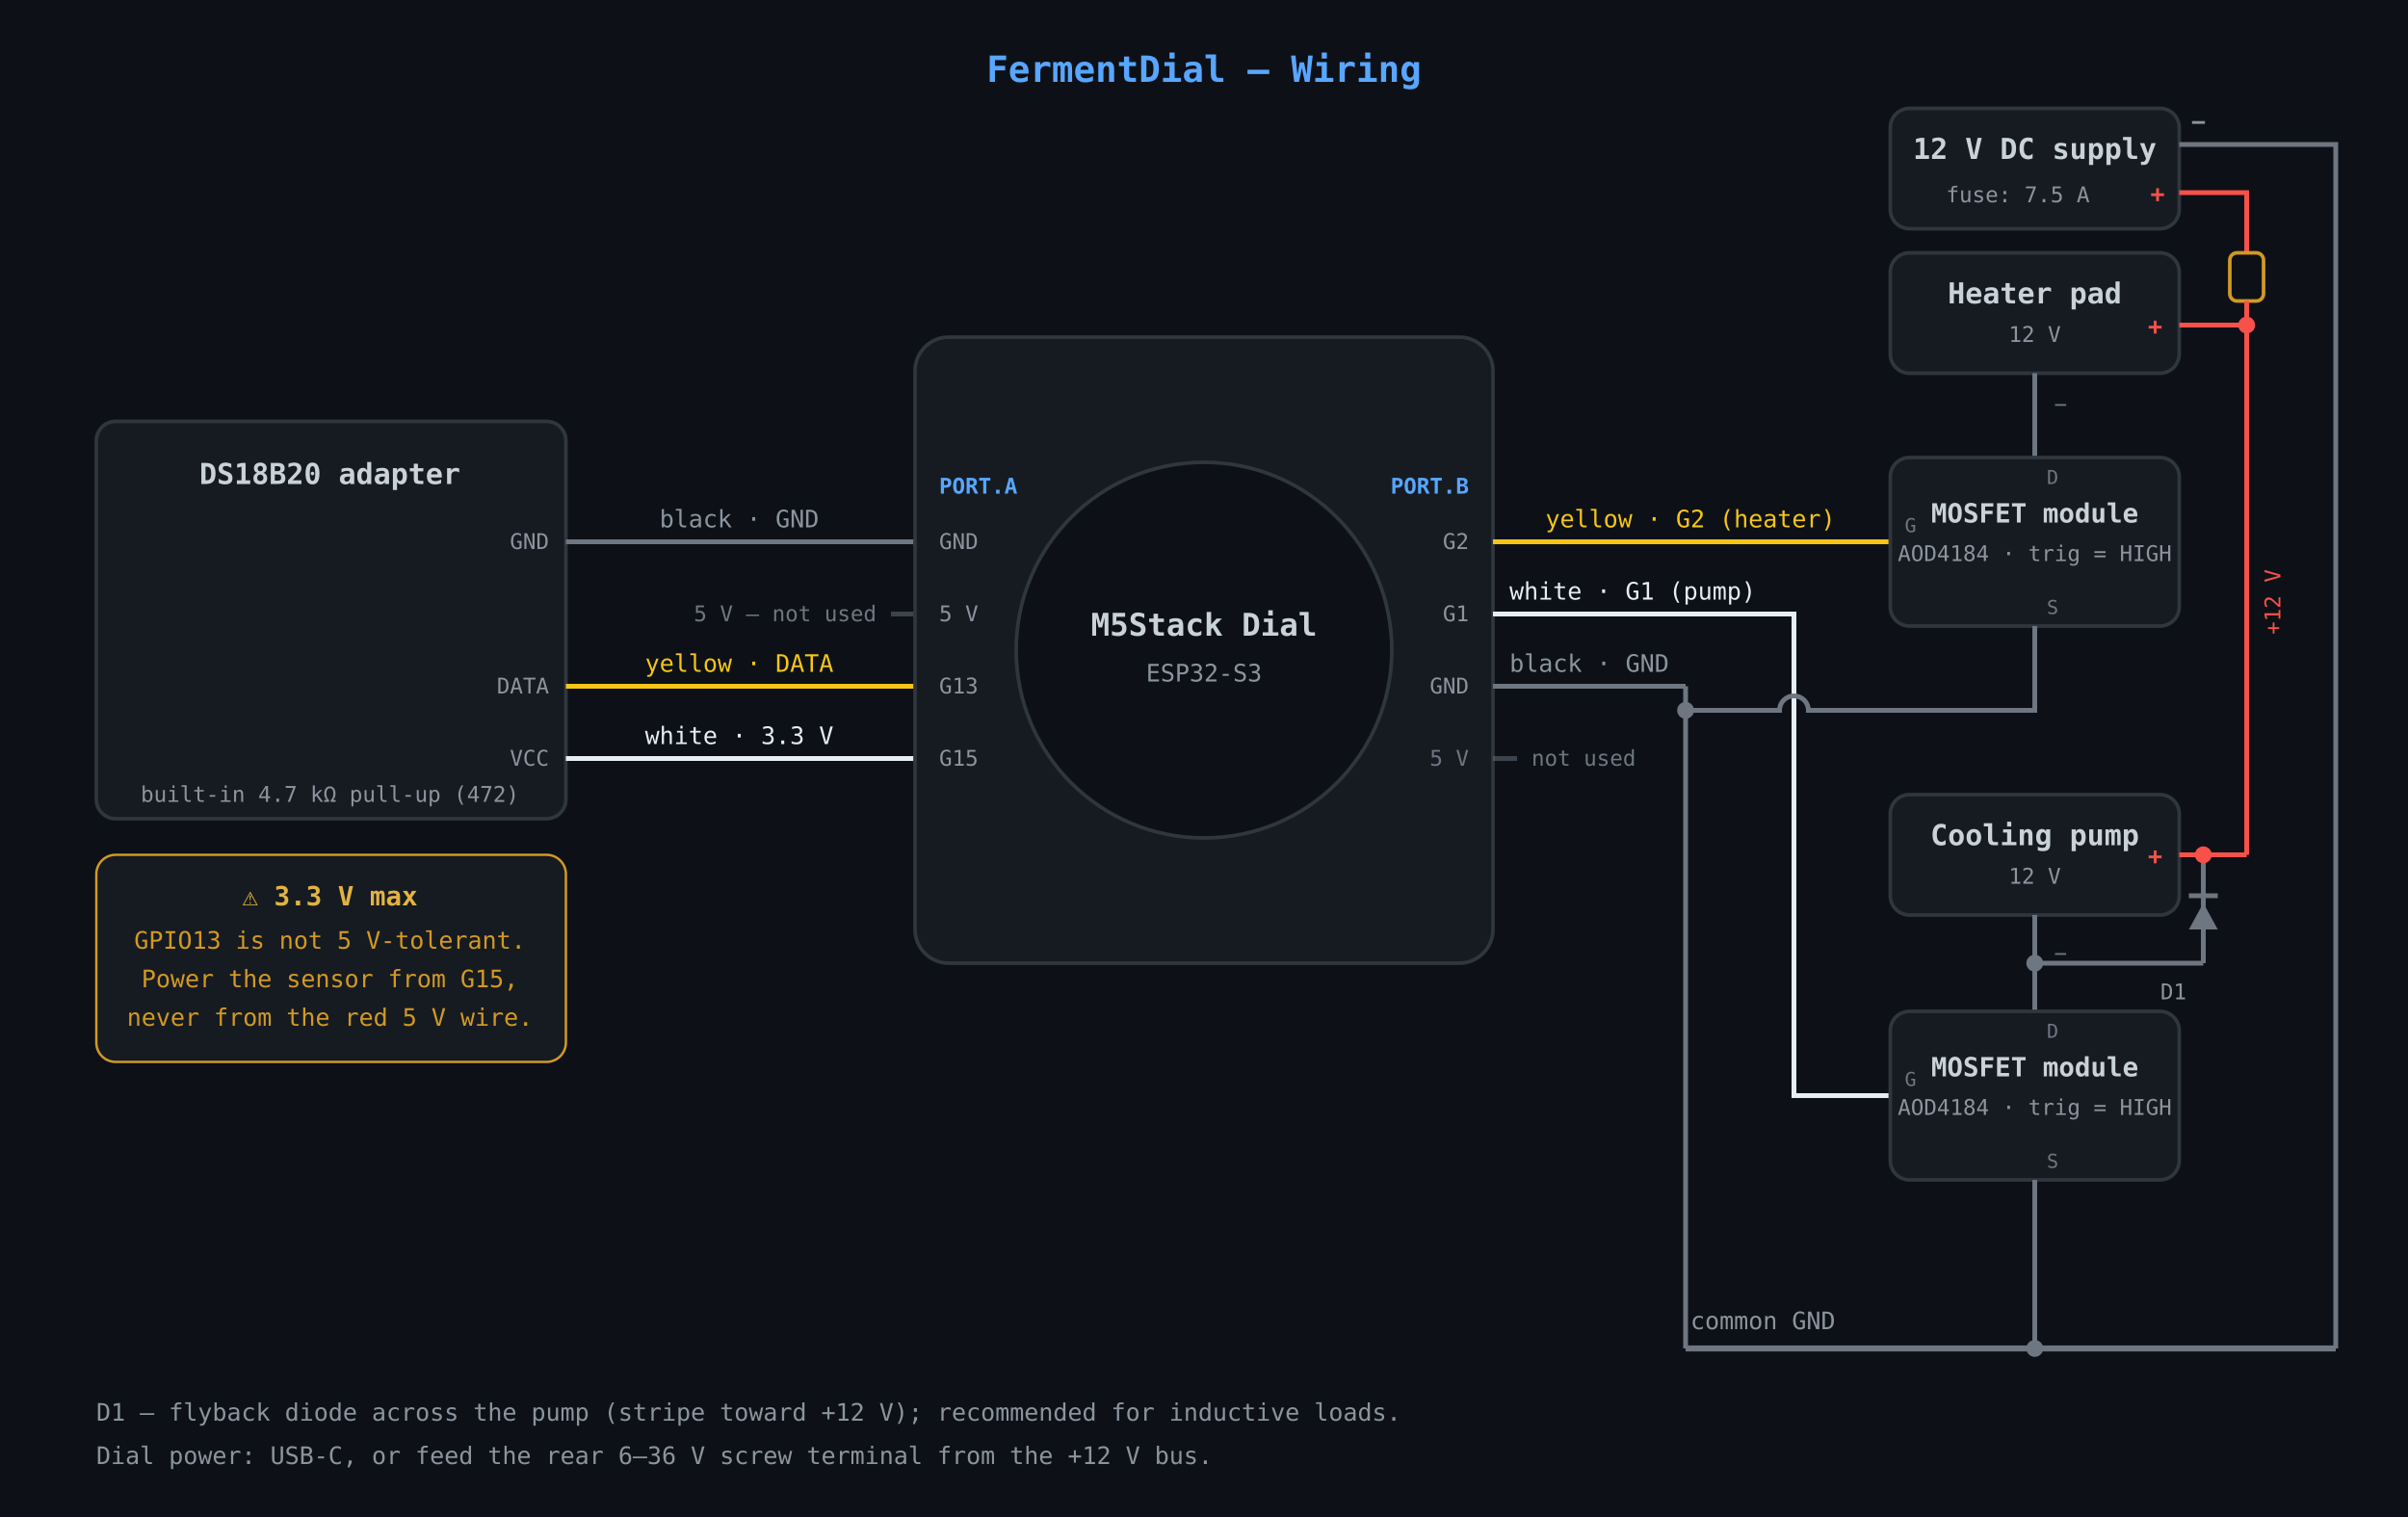
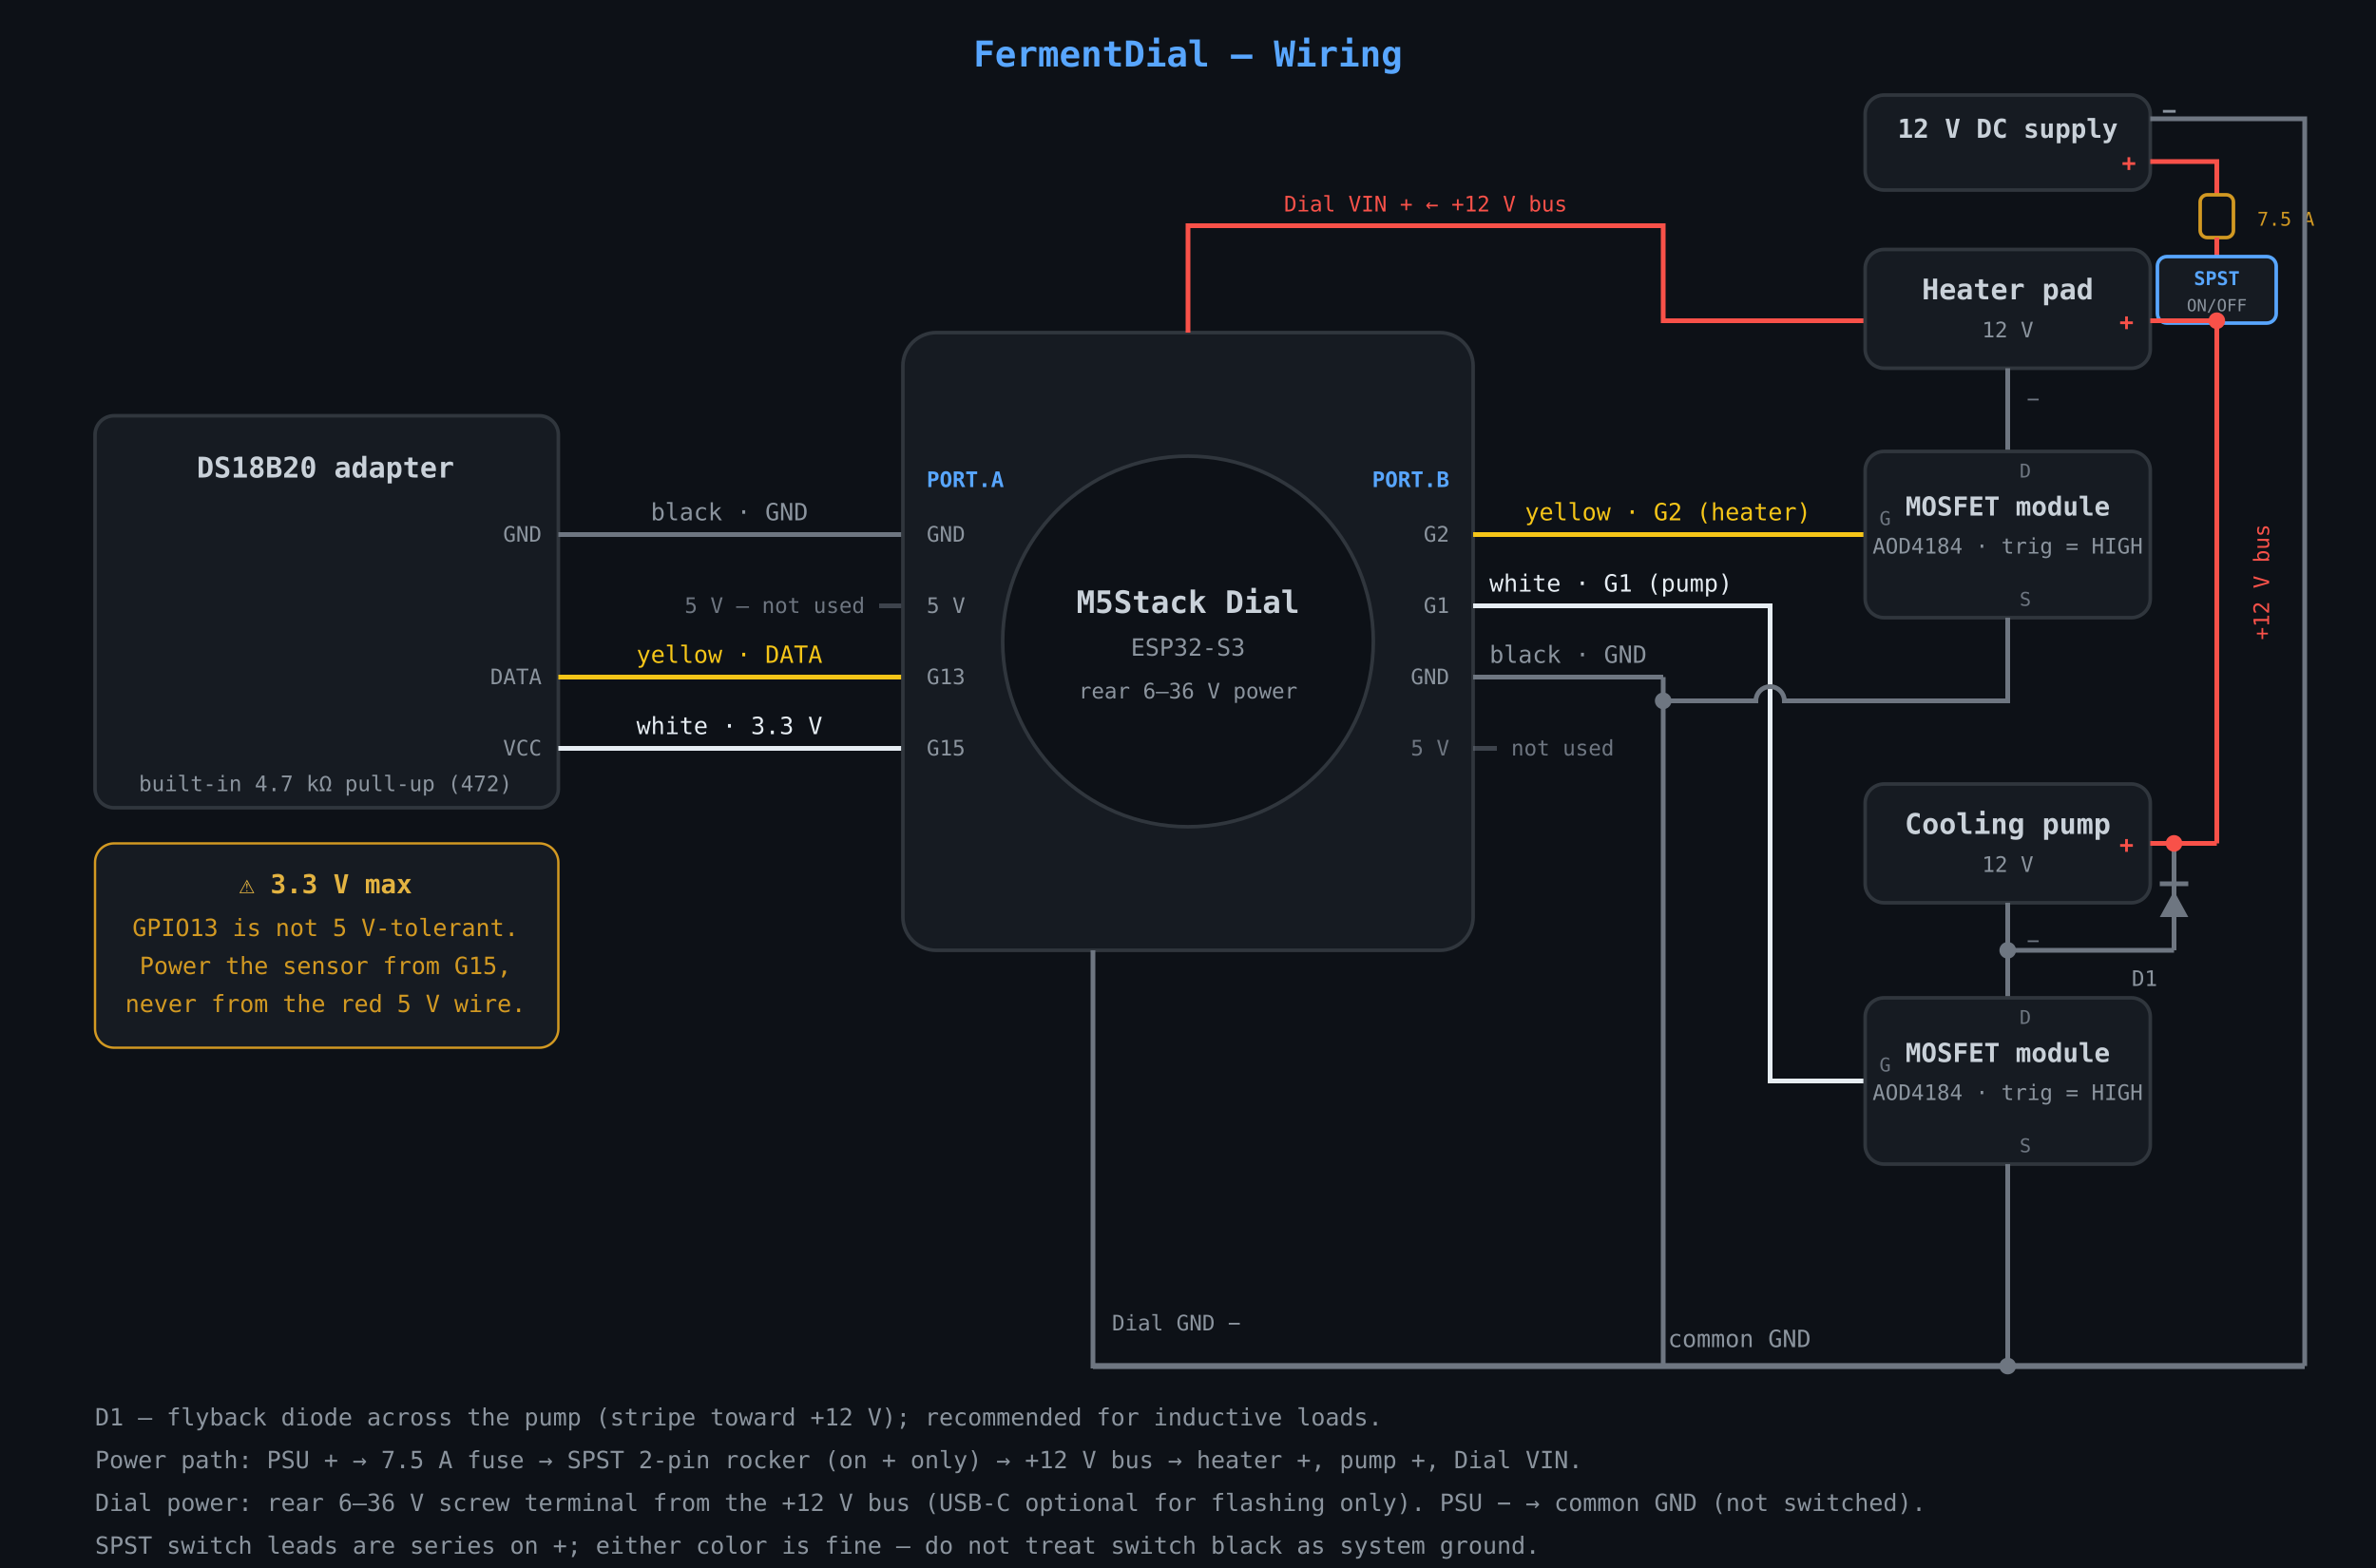
- <svg xmlns="http://www.w3.org/2000/svg" viewBox="0 0 1000 630" font-family="ui-monospace, SFMono-Regular, Menlo, Consolas, monospace">
-   <rect width="1000" height="630" fill="#0d1117" />
-   <text x="500" y="34" text-anchor="middle" fill="#58a6ff" font-size="15" font-weight="bold">FermentDial — Wiring</text>
+ <svg xmlns="http://www.w3.org/2000/svg" viewBox="0 0 1000 660" font-family="ui-monospace, SFMono-Regular, Menlo, Consolas, monospace">
+   <rect width="1000" height="660" fill="#0d1117" />
+   <text x="500" y="28" text-anchor="middle" fill="#58a6ff" font-size="15" font-weight="bold">FermentDial — Wiring</text>
  <rect x="40" y="175" width="195" height="165" rx="8" fill="#161b22" stroke="#30363d" stroke-width="1.5" />
  <text x="137" y="201" text-anchor="middle" fill="#c9d1d9" font-size="12" font-weight="bold">DS18B20 adapter</text>
  <text x="137" y="333" text-anchor="middle" fill="#8b949e" font-size="9">built-in 4.7 kΩ pull-up (472)</text>
  <text x="228" y="228" text-anchor="end" fill="#8b949e" font-size="9">GND</text>
  <text x="228" y="288" text-anchor="end" fill="#8b949e" font-size="9">DATA</text>
  <text x="228" y="318" text-anchor="end" fill="#8b949e" font-size="9">VCC</text>
  <rect x="40" y="355" width="195" height="86" rx="8" fill="#161b22" stroke="#d29922" />
  <text x="137" y="376" text-anchor="middle" fill="#e3b341" font-size="11" font-weight="bold">⚠ 3.3 V max</text>
  <text x="137" y="394" text-anchor="middle" fill="#d29922" font-size="10">GPIO13 is not 5 V-tolerant.</text>
  <text x="137" y="410" text-anchor="middle" fill="#d29922" font-size="10">Power the sensor from G15,</text>
  <text x="137" y="426" text-anchor="middle" fill="#d29922" font-size="10">never from the red 5 V wire.</text>
  <line x1="235" y1="225" x2="380" y2="225" stroke="#6e7681" stroke-width="2" />
  <line x1="235" y1="285" x2="380" y2="285" stroke="#f5c518" stroke-width="2" />
  <line x1="235" y1="315" x2="380" y2="315" stroke="#e6edf3" stroke-width="2" />
  <text x="307" y="219" text-anchor="middle" fill="#8b949e" font-size="10">black · GND</text>
  <text x="307" y="279" text-anchor="middle" fill="#f5c518" font-size="10">yellow · DATA</text>
  <text x="307" y="309" text-anchor="middle" fill="#e6edf3" font-size="10">white · 3.3 V</text>
  <line x1="370" y1="255" x2="380" y2="255" stroke="#6e7681" stroke-width="2" opacity="0.5" />
  <text x="364" y="258" text-anchor="end" fill="#6e7681" font-size="9">5 V — not used</text>
  <rect x="380" y="140" width="240" height="260" rx="14" fill="#161b22" stroke="#30363d" stroke-width="1.5" />
  <circle cx="500" cy="270" r="78" fill="#0d1117" stroke="#30363d" stroke-width="1.5" />
-   <text x="500" y="264" text-anchor="middle" fill="#c9d1d9" font-size="13" font-weight="bold">M5Stack Dial</text>
-   <text x="500" y="283" text-anchor="middle" fill="#8b949e" font-size="10">ESP32-S3</text>
+   <text x="500" y="258" text-anchor="middle" fill="#c9d1d9" font-size="13" font-weight="bold">M5Stack Dial</text>
+   <text x="500" y="276" text-anchor="middle" fill="#8b949e" font-size="10">ESP32-S3</text>
+   <text x="500" y="294" text-anchor="middle" fill="#8b949e" font-size="9">rear 6–36 V power</text>
  <text x="390" y="205" fill="#58a6ff" font-size="9" font-weight="bold">PORT.A</text>
  <text x="390" y="228" fill="#8b949e" font-size="9">GND</text>
  <text x="390" y="258" fill="#8b949e" font-size="9">5 V</text>
  <text x="390" y="288" fill="#8b949e" font-size="9">G13</text>
  <text x="390" y="318" fill="#8b949e" font-size="9">G15</text>
  <text x="610" y="205" text-anchor="end" fill="#58a6ff" font-size="9" font-weight="bold">PORT.B</text>
  <text x="610" y="228" text-anchor="end" fill="#8b949e" font-size="9">G2</text>
  <text x="610" y="258" text-anchor="end" fill="#8b949e" font-size="9">G1</text>
  <text x="610" y="288" text-anchor="end" fill="#8b949e" font-size="9">GND</text>
  <text x="610" y="318" text-anchor="end" fill="#6e7681" font-size="9">5 V</text>
  <line x1="620" y1="315" x2="630" y2="315" stroke="#6e7681" stroke-width="2" opacity="0.5" />
  <text x="636" y="318" fill="#6e7681" font-size="9">not used</text>
+   <polyline points="500,140 500,95 700,95 700,135 905,135" fill="none" stroke="#f85149" stroke-width="2" />
+   <text x="600" y="89" text-anchor="middle" fill="#f85149" font-size="9">Dial VIN + ← +12 V bus</text>
+   <polyline points="460,400 460,575 700,575" fill="none" stroke="#6e7681" stroke-width="2" />
+   <text x="468" y="560" fill="#8b949e" font-size="9">Dial GND −</text>
  <line x1="620" y1="225" x2="785" y2="225" stroke="#f5c518" stroke-width="2" />
  <text x="702" y="219" text-anchor="middle" fill="#f5c518" font-size="10">yellow · G2 (heater)</text>
  <polyline points="620,255 745,255 745,455 785,455" fill="none" stroke="#e6edf3" stroke-width="2" />
  <text x="678" y="249" text-anchor="middle" fill="#e6edf3" font-size="10">white · G1 (pump)</text>
  <line x1="620" y1="285" x2="700" y2="285" stroke="#6e7681" stroke-width="2" />
  <text x="660" y="279" text-anchor="middle" fill="#8b949e" font-size="10">black · GND</text>
-   <line x1="700" y1="285" x2="700" y2="560" stroke="#6e7681" stroke-width="2" />
+   <line x1="700" y1="285" x2="700" y2="575" stroke="#6e7681" stroke-width="2" />
  <circle cx="700" cy="295" r="3.5" fill="#6e7681" />
  <rect x="785" y="105" width="120" height="50" rx="8" fill="#161b22" stroke="#30363d" stroke-width="1.5" />
  <text x="845" y="126" text-anchor="middle" fill="#c9d1d9" font-size="12" font-weight="bold">Heater pad</text>
  <text x="845" y="142" text-anchor="middle" fill="#8b949e" font-size="9">12 V</text>
  <text x="898" y="139" text-anchor="end" fill="#f85149" font-size="10" font-weight="bold">+</text>
  <line x1="845" y1="155" x2="845" y2="190" stroke="#6e7681" stroke-width="2" />
  <text x="853" y="171" fill="#6e7681" font-size="9">−</text>
  <rect x="785" y="190" width="120" height="70" rx="8" fill="#161b22" stroke="#30363d" stroke-width="1.5" />
  <text x="845" y="217" text-anchor="middle" fill="#c9d1d9" font-size="11" font-weight="bold">MOSFET module</text>
  <text x="845" y="233" text-anchor="middle" fill="#8b949e" font-size="9">AOD4184 · trig = HIGH</text>
  <text x="791" y="221" fill="#6e7681" font-size="8">G</text>
  <text x="850" y="201" fill="#6e7681" font-size="8">D</text>
  <text x="850" y="255" fill="#6e7681" font-size="8">S</text>
  <path d="M 845 260 V 295 H 751 A 6 6 0 0 0 739 295 H 700" fill="none" stroke="#6e7681" stroke-width="2" />
  <rect x="785" y="330" width="120" height="50" rx="8" fill="#161b22" stroke="#30363d" stroke-width="1.5" />
  <text x="845" y="351" text-anchor="middle" fill="#c9d1d9" font-size="12" font-weight="bold">Cooling pump</text>
  <text x="845" y="367" text-anchor="middle" fill="#8b949e" font-size="9">12 V</text>
  <text x="898" y="359" text-anchor="end" fill="#f85149" font-size="10" font-weight="bold">+</text>
  <line x1="845" y1="380" x2="845" y2="420" stroke="#6e7681" stroke-width="2" />
  <text x="853" y="399" fill="#6e7681" font-size="9">−</text>
  <rect x="785" y="420" width="120" height="70" rx="8" fill="#161b22" stroke="#30363d" stroke-width="1.5" />
  <text x="845" y="447" text-anchor="middle" fill="#c9d1d9" font-size="11" font-weight="bold">MOSFET module</text>
  <text x="845" y="463" text-anchor="middle" fill="#8b949e" font-size="9">AOD4184 · trig = HIGH</text>
  <text x="791" y="451" fill="#6e7681" font-size="8">G</text>
  <text x="850" y="431" fill="#6e7681" font-size="8">D</text>
  <text x="850" y="485" fill="#6e7681" font-size="8">S</text>
-   <line x1="845" y1="490" x2="845" y2="560" stroke="#6e7681" stroke-width="2" />
-   <circle cx="845" cy="560" r="3.5" fill="#6e7681" />
+   <line x1="845" y1="490" x2="845" y2="575" stroke="#6e7681" stroke-width="2" />
+   <circle cx="845" cy="575" r="3.5" fill="#6e7681" />
  <line x1="845" y1="400" x2="915" y2="400" stroke="#6e7681" stroke-width="2" />
  <circle cx="845" cy="400" r="3.5" fill="#6e7681" />
  <line x1="915" y1="400" x2="915" y2="355" stroke="#6e7681" stroke-width="2" />
  <circle cx="915" cy="355" r="3.5" fill="#f85149" />
  <polygon points="909,386 921,386 915,375" fill="#6e7681" />
  <line x1="909" y1="372" x2="921" y2="372" stroke="#6e7681" stroke-width="2" />
  <text x="908" y="415" text-anchor="end" fill="#8b949e" font-size="9">D1</text>
-   <rect x="785" y="45" width="120" height="50" rx="8" fill="#161b22" stroke="#30363d" stroke-width="1.5" />
-   <text x="845" y="66" text-anchor="middle" fill="#c9d1d9" font-size="12" font-weight="bold">12 V DC supply</text>
-   <text x="838" y="84" text-anchor="middle" fill="#8b949e" font-size="9">fuse: 7.5 A</text>
-   <text x="899" y="84" text-anchor="end" fill="#f85149" font-size="10" font-weight="bold">+</text>
-   <text x="913" y="54" text-anchor="middle" fill="#8b949e" font-size="10" font-weight="bold">−</text>
-   <polyline points="905,80 933,80 933,105" fill="none" stroke="#f85149" stroke-width="2" />
-   <rect x="926" y="105" width="14" height="20" rx="3" fill="#0d1117" stroke="#d29922" stroke-width="1.5" />
-   <line x1="933" y1="125" x2="933" y2="355" stroke="#f85149" stroke-width="2" />
-   <text transform="rotate(-90 947 250)" x="947" y="250" text-anchor="middle" fill="#f85149" font-size="9">+12 V</text>
+   <rect x="785" y="40" width="120" height="40" rx="8" fill="#161b22" stroke="#30363d" stroke-width="1.5" />
+   <text x="845" y="58" text-anchor="middle" fill="#c9d1d9" font-size="11" font-weight="bold">12 V DC supply</text>
+   <text x="899" y="72" text-anchor="end" fill="#f85149" font-size="10" font-weight="bold">+</text>
+   <text x="913" y="50" text-anchor="middle" fill="#8b949e" font-size="10" font-weight="bold">−</text>
+   <polyline points="905,68 933,68 933,82" fill="none" stroke="#f85149" stroke-width="2" />
+   <rect x="926" y="82" width="14" height="18" rx="3" fill="#0d1117" stroke="#d29922" stroke-width="1.5" />
+   <text x="950" y="95" fill="#d29922" font-size="8">7.5 A</text>
+   <line x1="933" y1="100" x2="933" y2="108" stroke="#f85149" stroke-width="2" />
+   <rect x="908" y="108" width="50" height="28" rx="4" fill="#161b22" stroke="#58a6ff" stroke-width="1.5" />
+   <text x="933" y="120" text-anchor="middle" fill="#58a6ff" font-size="8" font-weight="bold">SPST</text>
+   <text x="933" y="131" text-anchor="middle" fill="#8b949e" font-size="7">ON/OFF</text>
+   <line x1="933" y1="136" x2="933" y2="355" stroke="#f85149" stroke-width="2" />
+   <text transform="rotate(-90 955 245)" x="955" y="245" text-anchor="middle" fill="#f85149" font-size="9">+12 V bus</text>
  <line x1="933" y1="135" x2="905" y2="135" stroke="#f85149" stroke-width="2" />
  <circle cx="933" cy="135" r="3.5" fill="#f85149" />
  <line x1="933" y1="355" x2="905" y2="355" stroke="#f85149" stroke-width="2" />
-   <polyline points="905,60 970,60 970,560" fill="none" stroke="#6e7681" stroke-width="2" />
-   <line x1="700" y1="560" x2="970" y2="560" stroke="#6e7681" stroke-width="2.5" />
-   <text x="702" y="552" fill="#8b949e" font-size="10">common GND</text>
-   <text x="40" y="590" fill="#8b949e" font-size="10">D1 — flyback diode across the pump (stripe toward +12 V); recommended for inductive loads.</text>
-   <text x="40" y="608" fill="#8b949e" font-size="10">Dial power: USB-C, or feed the rear 6–36 V screw terminal from the +12 V bus.</text>
+   <polyline points="905,50 970,50 970,575" fill="none" stroke="#6e7681" stroke-width="2" />
+   <line x1="460" y1="575" x2="970" y2="575" stroke="#6e7681" stroke-width="2.5" />
+   <text x="702" y="567" fill="#8b949e" font-size="10">common GND</text>
+   <text x="40" y="600" fill="#8b949e" font-size="10">D1 — flyback diode across the pump (stripe toward +12 V); recommended for inductive loads.</text>
+   <text x="40" y="618" fill="#8b949e" font-size="10">Power path: PSU + → 7.5 A fuse → SPST 2-pin rocker (on + only) → +12 V bus → heater +, pump +, Dial VIN.</text>
+   <text x="40" y="636" fill="#8b949e" font-size="10">Dial power: rear 6–36 V screw terminal from the +12 V bus (USB-C optional for flashing only). PSU − → common GND (not switched).</text>
+   <text x="40" y="654" fill="#8b949e" font-size="10">SPST switch leads are series on +; either color is fine — do not treat switch black as system ground.</text>
</svg>
